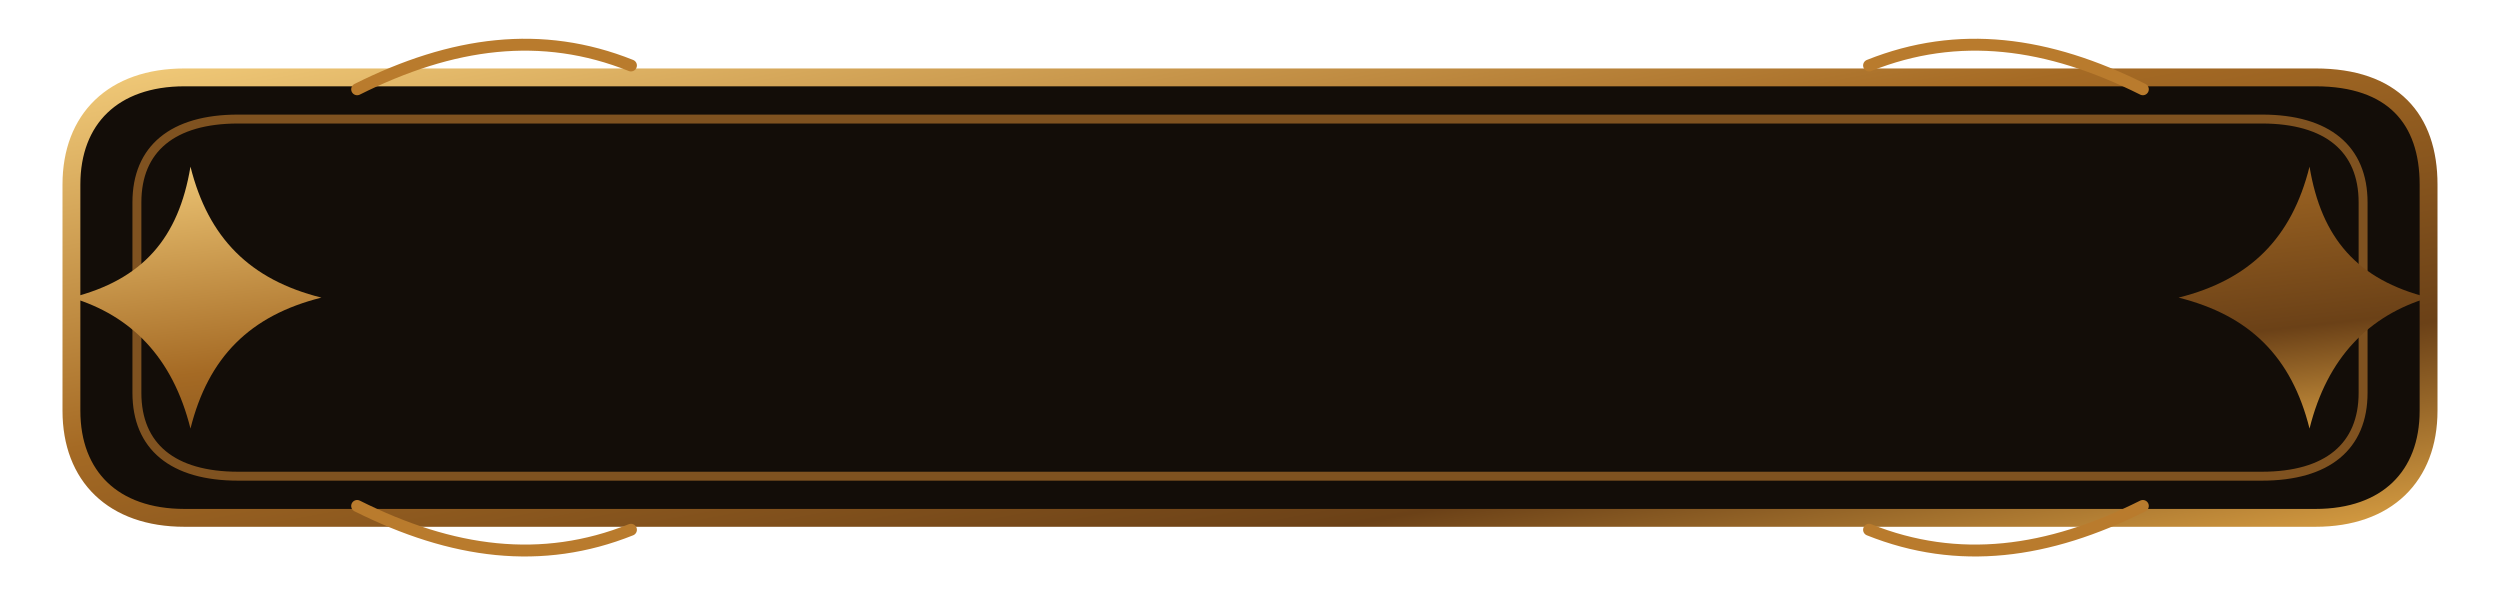
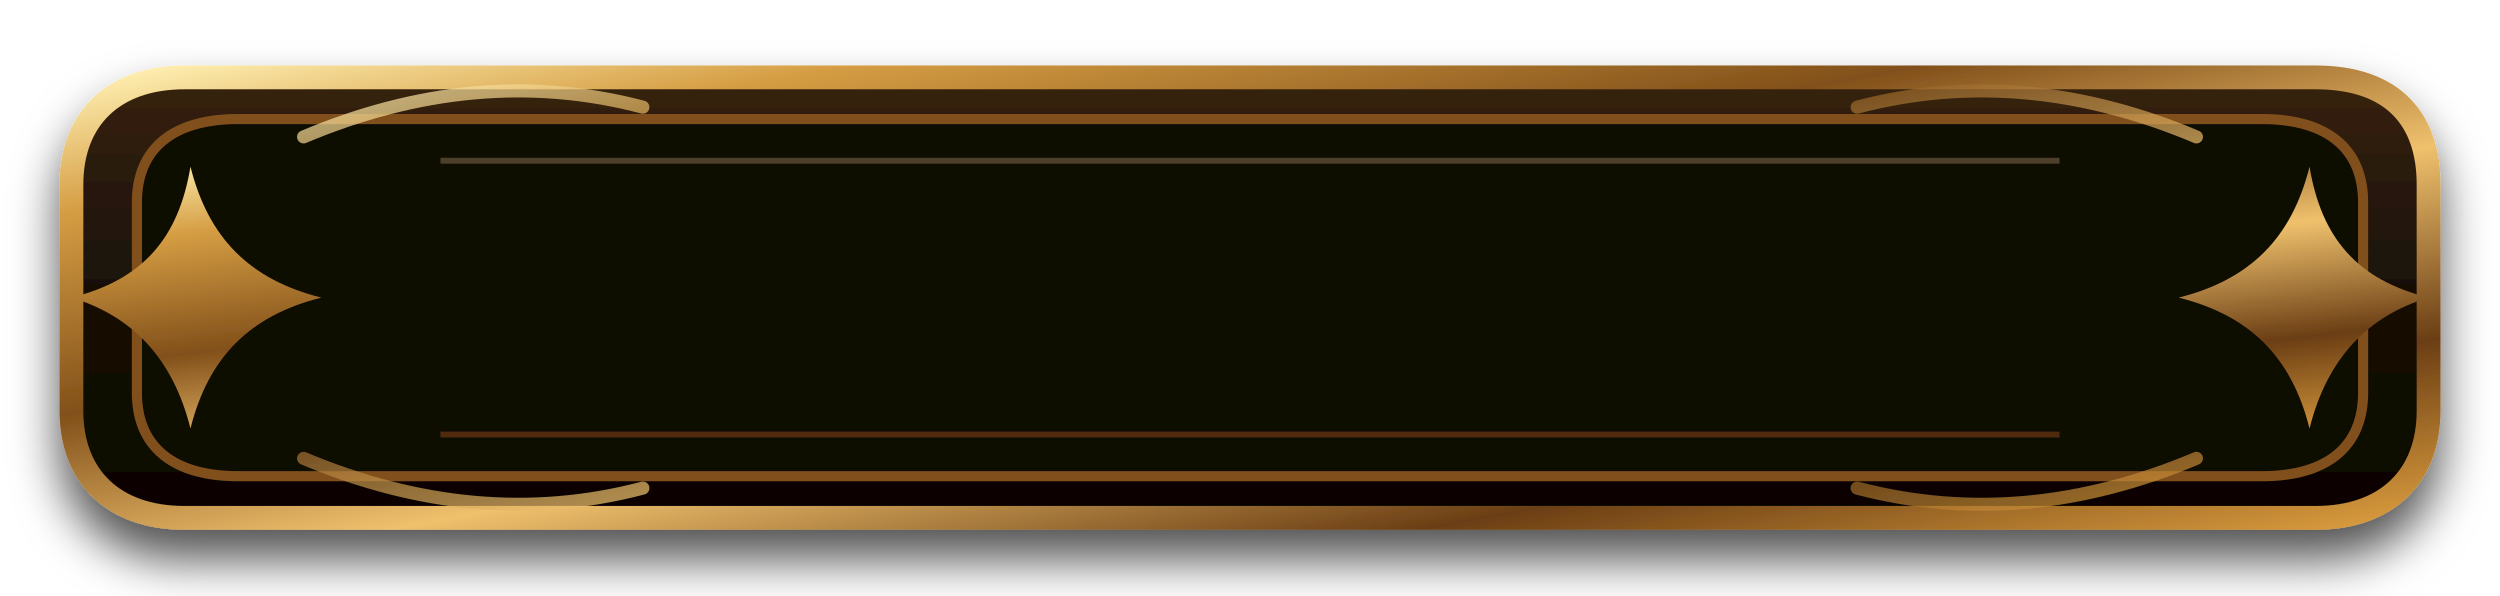
<svg xmlns="http://www.w3.org/2000/svg" viewBox="0 0 420 100">
  <defs>
-     <linearGradient id="g" x1="0" y1="0" x2="1" y2="1">
-       <stop stop-color="#f0c978" />
-       <stop offset=".42" stop-color="#a56a24" />
-       <stop offset=".78" stop-color="#6b4117" />
-       <stop offset="1" stop-color="#d49b41" />
+     <linearGradient id="gold" x1="0" y1="0" x2="1" y2="1">
+       <stop stop-color="#fff0b3" />
+       <stop offset=".15" stop-color="#d59d43" />
+       <stop offset=".38" stop-color="#82501a" />
+       <stop offset=".58" stop-color="#efc16d" />
+       <stop offset=".8" stop-color="#6b3e14" />
+       <stop offset="1" stop-color="#d99b3d" />
    </linearGradient>
+     <linearGradient id="dark" x1="0" y1="0" x2="0" y2="1">
+       <stop stop-color="#38220e" />
+       <stop offset=".5" stop-color="#171006" />
+       <stop offset="1" stop-color="#070402" />
+     </linearGradient>
+     <filter id="shadow" x="-20%" y="-40%" width="140%" height="180%">
+       <feDropShadow dx="0" dy="5" stdDeviation="4" flood-color="#000" flood-opacity=".68" />
+     </filter>
  </defs>
-   <path d="M31 13h358c13 0 19 7 19 18v38c0 11-7 18-19 18H31c-12 0-19-7-19-18V31c0-11 7-18 19-18Z" fill="#130d08" stroke="url(#g)" stroke-width="3" />
-   <path d="M40 20h340c11 0 17 5 17 14v32c0 9-6 14-17 14H40c-11 0-17-5-17-14V34c0-9 6-14 17-14Z" fill="none" stroke="#7f5220" stroke-width="1.5" />
-   <path d="M12 50c12-3 18-10 20-22 3 12 10 19 22 22-12 3-19 10-22 22-3-12-10-19-20-22Zm396 0c-12-3-18-10-20-22-3 12-10 19-22 22 12 3 19 10 22 22 3-12 10-19 20-22Z" fill="url(#g)" />
-   <path d="M60 15c16-8 31-10 46-4M314 11c15-6 30-4 46 4M60 85c16 8 31 10 46 4M314 89c15 6 30 4 46-4" fill="none" stroke="#b97b2d" stroke-width="2" stroke-linecap="round" />
+   <g filter="url(#shadow)">
+     <path d="M31 13h358c13 0 19 7 19 18v38c0 11-7 18-19 18H31c-12 0-19-7-19-18V31c0-11 7-18 19-18Z" fill="url(#dark)" stroke="url(#gold)" stroke-width="4" />
+     <path d="M40 20h340c11 0 17 5 17 14v32c0 9-6 14-17 14H40c-11 0-17-5-17-14V34c0-9 6-14 17-14Z" fill="#0e0905" stroke="#80501d" stroke-width="1.7" />
+     <path d="M12 50c12-3 18-10 20-22 3 12 10 19 22 22-12 3-19 10-22 22-3-12-10-19-20-22Zm396 0c-12-3-18-10-20-22-3 12-10 19-22 22 12 3 19 10 22 22 3-12 10-19 20-22Z" fill="url(#gold)" />
+     <path d="M51 23c19-8 38-10 57-5M312 18c19-5 38-3 57 5M51 77c19 8 38 10 57 5M312 82c19 5 38 3 57-5" fill="none" stroke="url(#gold)" stroke-width="2.2" stroke-linecap="round" opacity=".72" />
+     <path d="M74 27h272" stroke="#f3cf84" stroke-width="1" opacity=".28" />
+     <path d="M74 73h272" stroke="#5f3511" stroke-width="1" opacity=".8" />
+   </g>
</svg>
